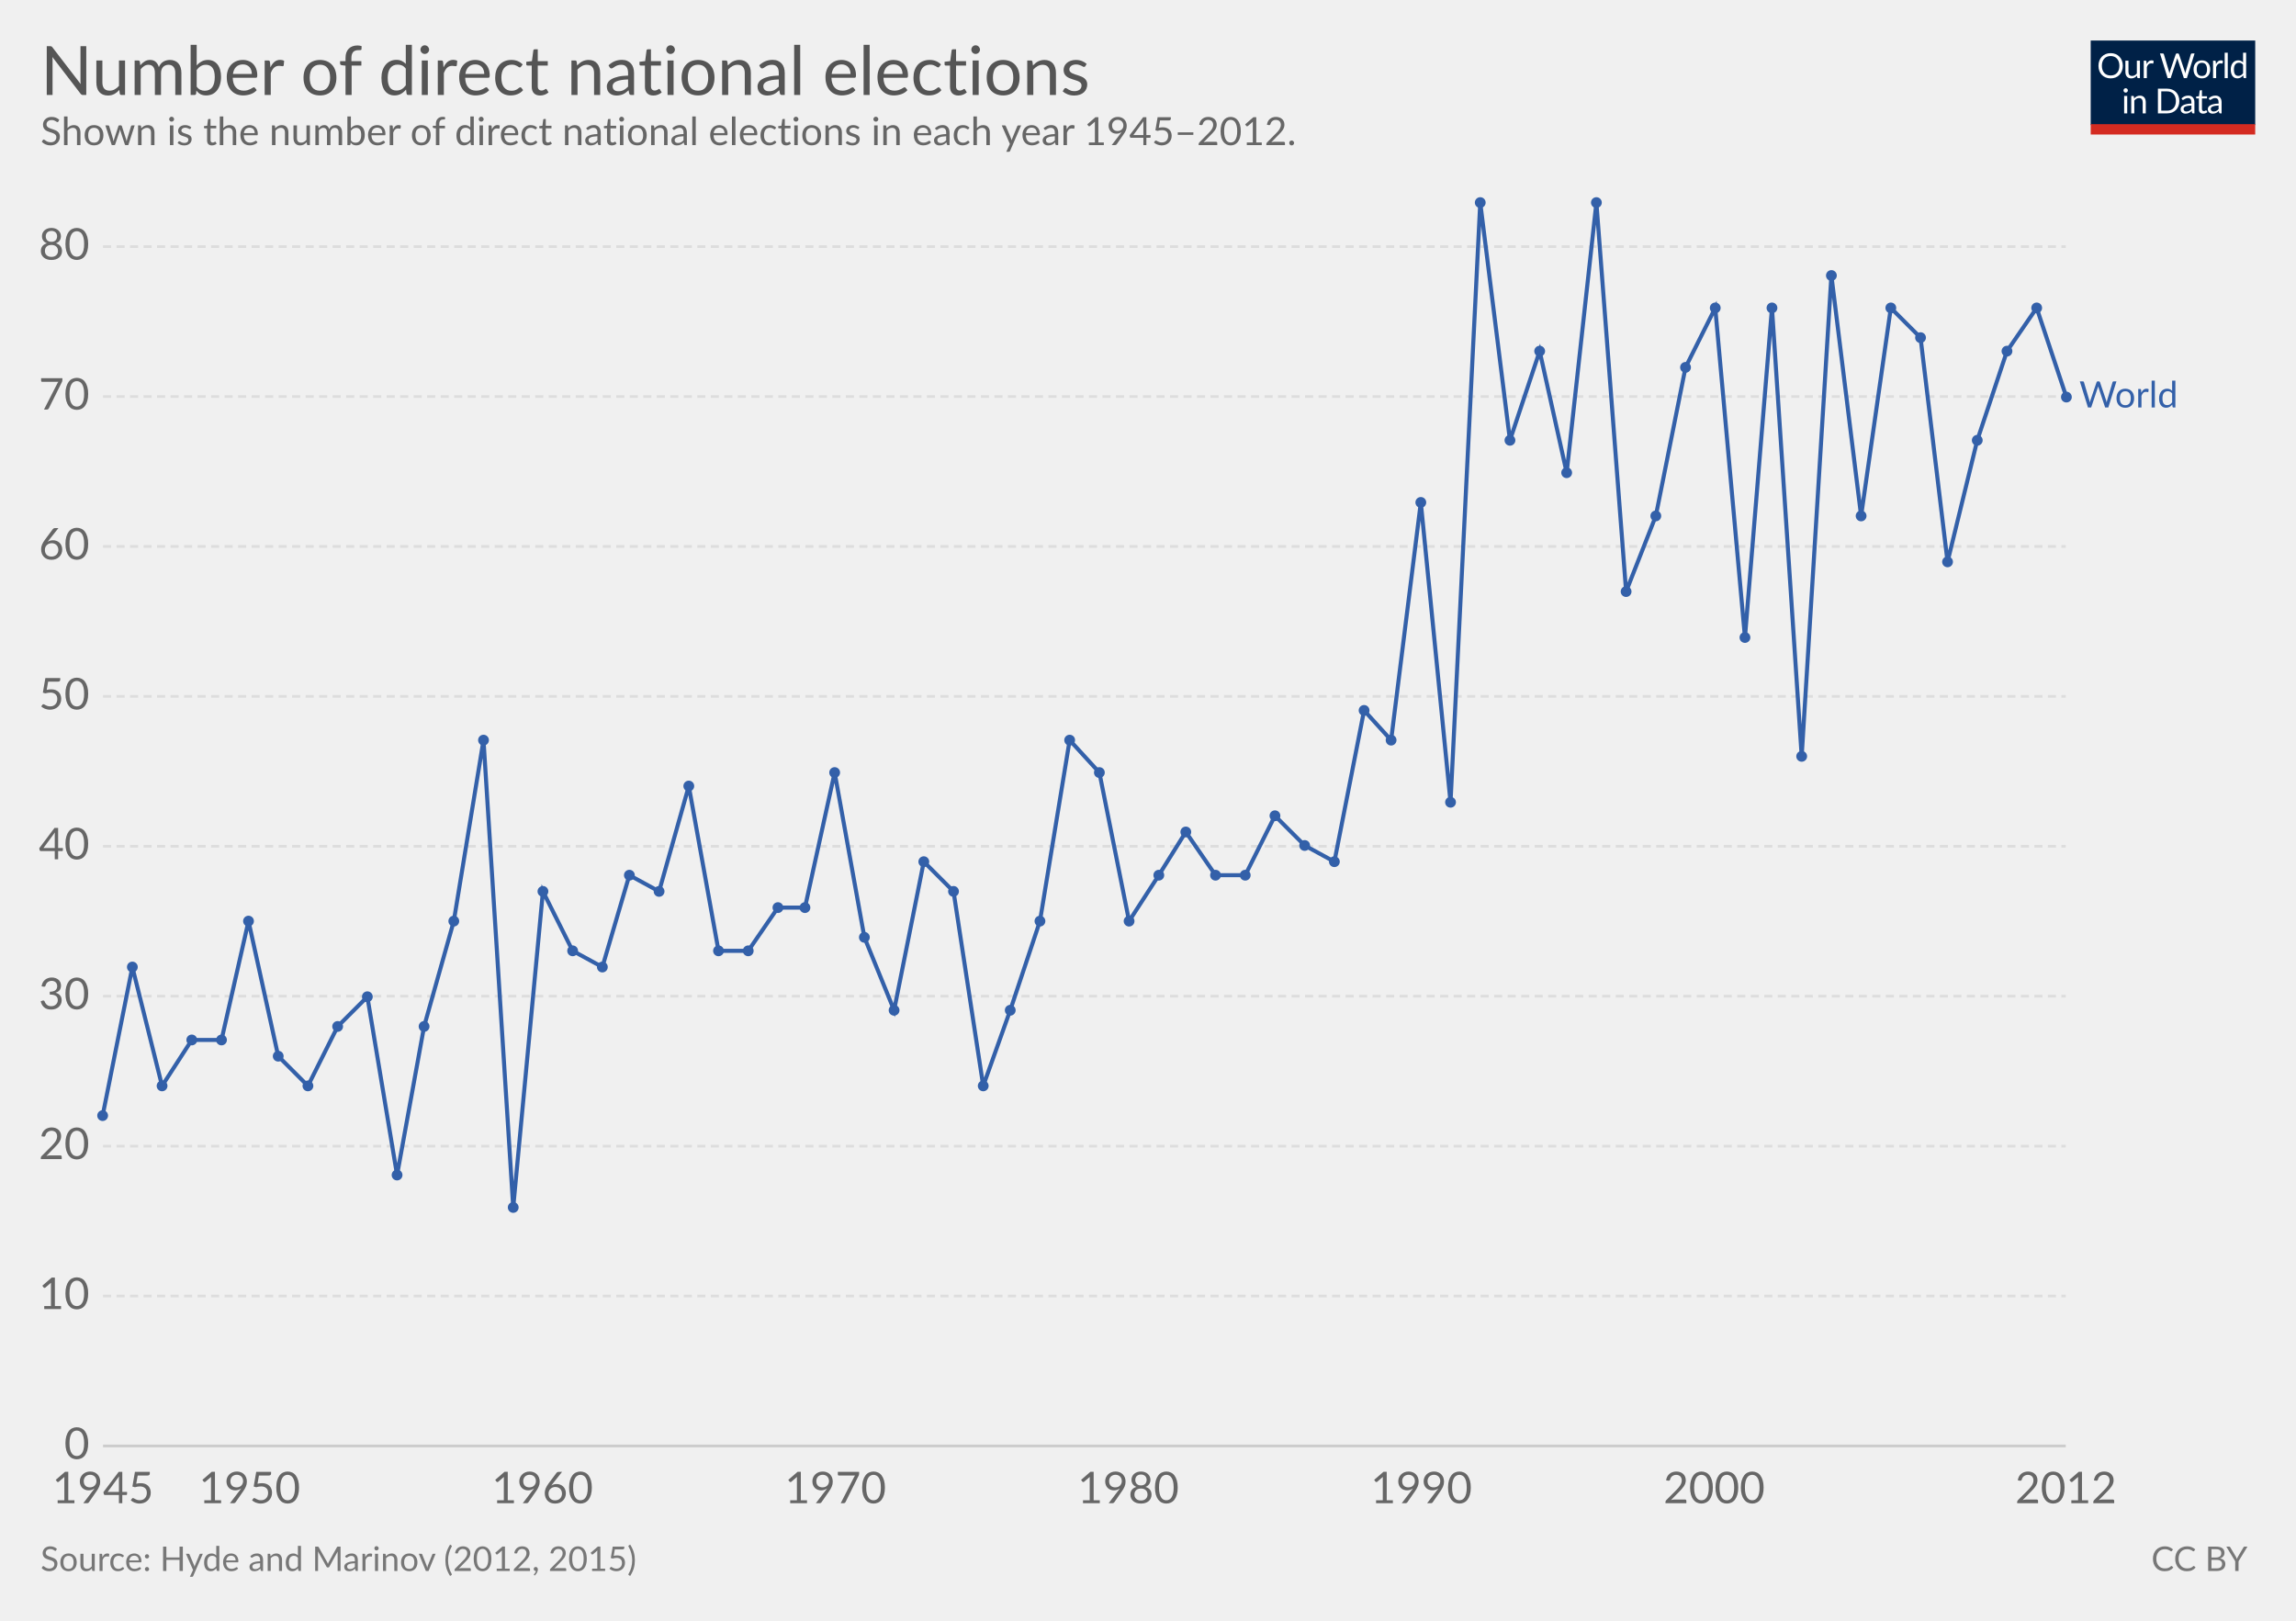
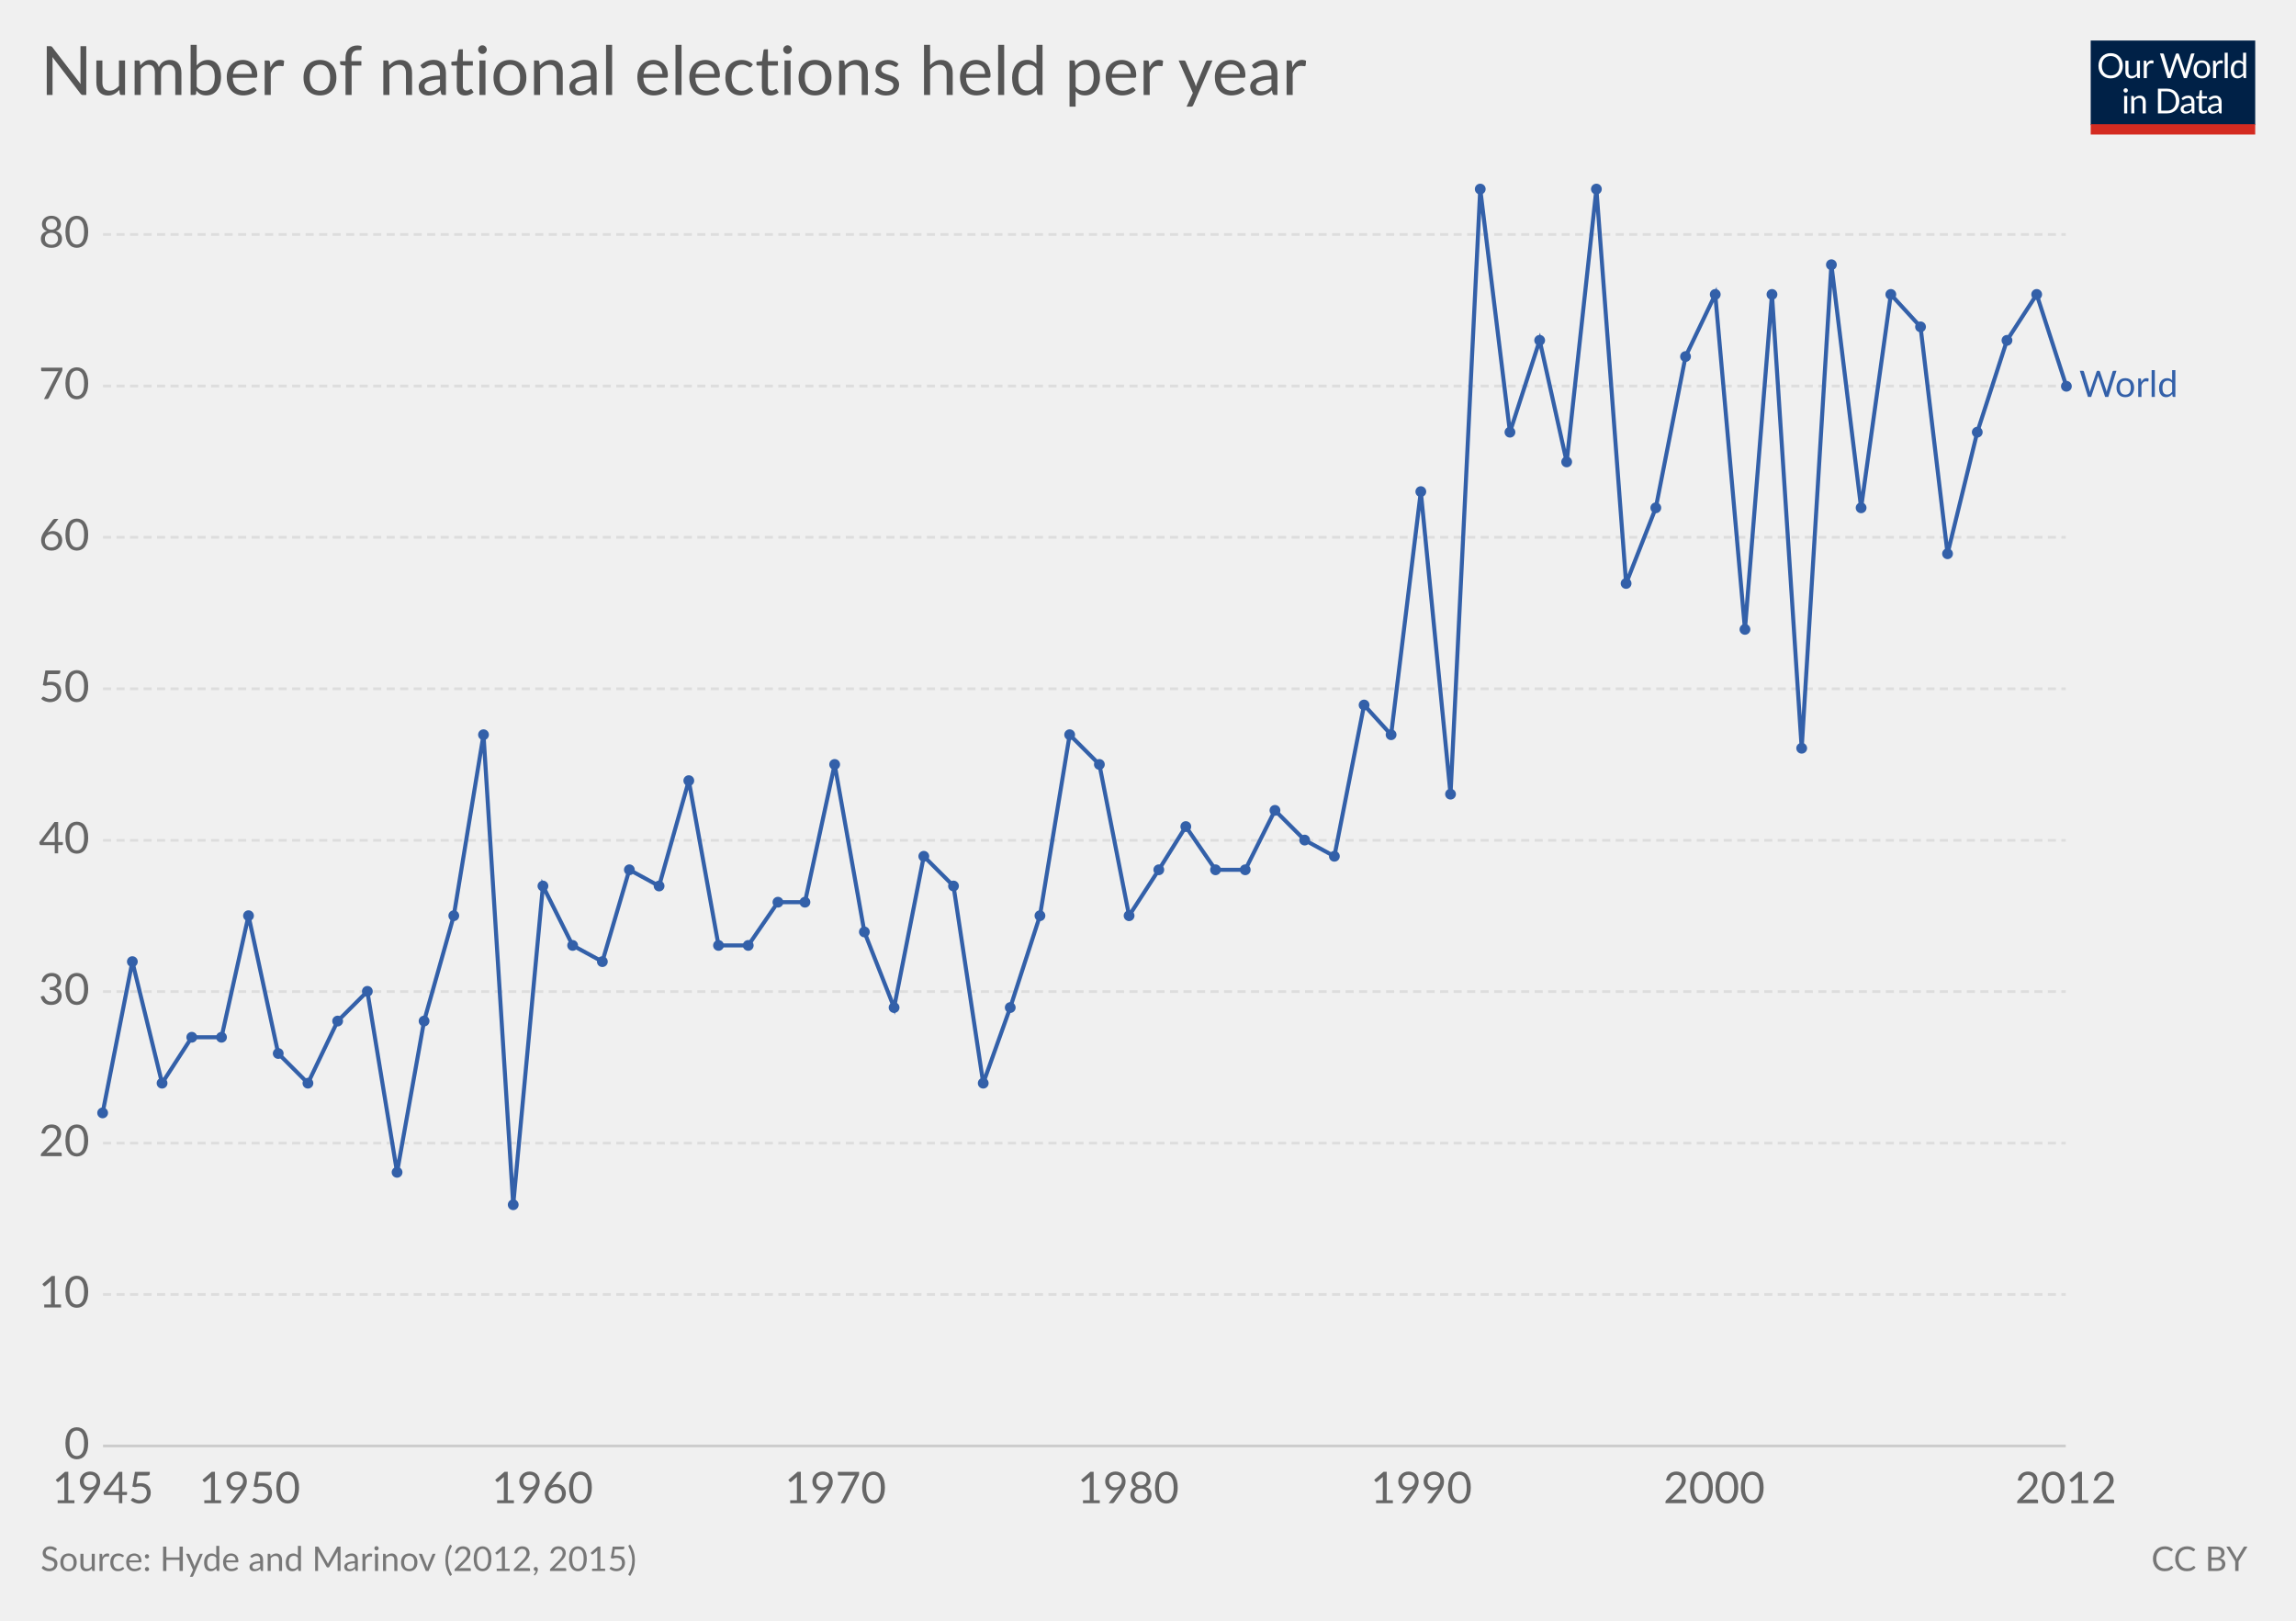
<svg xmlns="http://www.w3.org/2000/svg" version="1.1" style="font-family:Lato, 'Helvetica Neue', Helvetica, Arial, sans-serif;font-size:18px;background-color:white;text-rendering:optimizeLegibility;-webkit-font-smoothing:antialiased" width="850" height="600">
  <g class="HeaderView">
    <g transform="translate(774, 15) scale(0.29)">
      <svg width="210" height="120" viewBox="0 0 210 120" fill="none">
        <g clip-path="url(#clip0)">
          <path d="M0 0H210V107.89H0V0Z" fill="#002147" />
          <path d="M40.979 32.248C40.979 34.609 40.605 36.78 39.857 38.76C39.109 40.725 38.053 42.419 36.689 43.842C35.325 45.265 33.682 46.372 31.761 47.164C29.854 47.941 27.742 48.33 25.425 48.33C23.107 48.33 20.995 47.941 19.089 47.164C17.182 46.372 15.547 45.265 14.183 43.842C12.819 42.419 11.763 40.725 11.015 38.76C10.267 36.78 9.893 34.609 9.893 32.248C9.893 29.887 10.267 27.723 11.015 25.758C11.763 23.778 12.819 22.077 14.183 20.654C15.547 19.217 17.182 18.102 19.089 17.31C20.995 16.518 23.107 16.122 25.425 16.122C27.742 16.122 29.854 16.518 31.761 17.31C33.682 18.102 35.325 19.217 36.689 20.654C38.053 22.077 39.109 23.778 39.857 25.758C40.605 27.723 40.979 29.887 40.979 32.248ZM36.601 32.248C36.601 30.312 36.337 28.574 35.809 27.034C35.281 25.494 34.533 24.196 33.565 23.14C32.597 22.069 31.423 21.248 30.045 20.676C28.666 20.104 27.126 19.818 25.425 19.818C23.738 19.818 22.205 20.104 20.827 20.676C19.448 21.248 18.267 22.069 17.285 23.14C16.317 24.196 15.569 25.494 15.041 27.034C14.513 28.574 14.249 30.312 14.249 32.248C14.249 34.184 14.513 35.922 15.041 37.462C15.569 38.987 16.317 40.285 17.285 41.356C18.267 42.412 19.448 43.226 20.827 43.798C22.205 44.355 23.738 44.634 25.425 44.634C27.126 44.634 28.666 44.355 30.045 43.798C31.423 43.226 32.597 42.412 33.565 41.356C34.533 40.285 35.281 38.987 35.809 37.462C36.337 35.922 36.601 34.184 36.601 32.248ZM62.823 25.714V48H60.491C59.934 48 59.582 47.729 59.435 47.186L59.127 44.788C58.159 45.859 57.074 46.724 55.871 47.384C54.669 48.029 53.29 48.352 51.735 48.352C50.518 48.352 49.44 48.154 48.501 47.758C47.577 47.347 46.8 46.775 46.169 46.042C45.539 45.309 45.062 44.421 44.739 43.38C44.431 42.339 44.277 41.187 44.277 39.926V25.714H48.193V39.926C48.193 41.613 48.575 42.918 49.337 43.842C50.115 44.766 51.295 45.228 52.879 45.228C54.038 45.228 55.116 44.957 56.113 44.414C57.125 43.857 58.057 43.094 58.907 42.126V25.714H62.823ZM71.43 30.18C72.135 28.655 73 27.467 74.027 26.616C75.053 25.751 76.307 25.318 77.789 25.318C78.258 25.318 78.705 25.369 79.131 25.472C79.571 25.575 79.959 25.736 80.297 25.956L80.011 28.882C79.923 29.249 79.703 29.432 79.351 29.432C79.145 29.432 78.845 29.388 78.449 29.3C78.053 29.212 77.605 29.168 77.107 29.168C76.403 29.168 75.772 29.271 75.215 29.476C74.672 29.681 74.181 29.989 73.741 30.4C73.315 30.796 72.927 31.295 72.575 31.896C72.237 32.483 71.929 33.157 71.651 33.92V48H67.713V25.714H69.957C70.382 25.714 70.675 25.795 70.837 25.956C70.998 26.117 71.108 26.396 71.167 26.792L71.43 30.18ZM132.589 16.474L122.755 48H118.927L110.941 23.954C110.867 23.719 110.794 23.47 110.721 23.206C110.662 22.942 110.596 22.663 110.523 22.37C110.449 22.663 110.376 22.942 110.303 23.206C110.23 23.47 110.156 23.719 110.083 23.954L102.053 48H98.225L88.391 16.474H91.933C92.314 16.474 92.629 16.569 92.879 16.76C93.143 16.951 93.311 17.193 93.385 17.486L99.897 39.398C99.999 39.794 100.095 40.219 100.183 40.674C100.285 41.129 100.381 41.613 100.469 42.126C100.571 41.613 100.674 41.129 100.777 40.674C100.894 40.205 101.019 39.779 101.151 39.398L108.565 17.486C108.653 17.237 108.821 17.009 109.071 16.804C109.335 16.584 109.65 16.474 110.017 16.474H111.249C111.63 16.474 111.938 16.569 112.173 16.76C112.407 16.951 112.583 17.193 112.701 17.486L120.093 39.398C120.225 39.779 120.342 40.19 120.445 40.63C120.562 41.07 120.672 41.532 120.775 42.016C120.848 41.532 120.929 41.07 121.017 40.63C121.105 40.19 121.2 39.779 121.303 39.398L127.837 17.486C127.91 17.222 128.072 16.987 128.321 16.782C128.585 16.577 128.9 16.474 129.267 16.474H132.589ZM141.94 25.362C143.568 25.362 145.034 25.633 146.34 26.176C147.645 26.719 148.76 27.489 149.684 28.486C150.608 29.483 151.312 30.693 151.796 32.116C152.294 33.524 152.544 35.101 152.544 36.846C152.544 38.606 152.294 40.19 151.796 41.598C151.312 43.006 150.608 44.209 149.684 45.206C148.76 46.203 147.645 46.973 146.34 47.516C145.034 48.044 143.568 48.308 141.94 48.308C140.297 48.308 138.816 48.044 137.496 47.516C136.19 46.973 135.076 46.203 134.152 45.206C133.228 44.209 132.516 43.006 132.018 41.598C131.534 40.19 131.292 38.606 131.292 36.846C131.292 35.101 131.534 33.524 132.018 32.116C132.516 30.693 133.228 29.483 134.152 28.486C135.076 27.489 136.19 26.719 137.496 26.176C138.816 25.633 140.297 25.362 141.94 25.362ZM141.94 45.25C144.14 45.25 145.782 44.517 146.868 43.05C147.953 41.569 148.496 39.508 148.496 36.868C148.496 34.213 147.953 32.145 146.868 30.664C145.782 29.183 144.14 28.442 141.94 28.442C140.825 28.442 139.85 28.633 139.014 29.014C138.192 29.395 137.503 29.945 136.946 30.664C136.403 31.383 135.992 32.27 135.714 33.326C135.45 34.367 135.318 35.548 135.318 36.868C135.318 39.508 135.86 41.569 136.946 43.05C138.046 44.517 139.71 45.25 141.94 45.25ZM159.908 30.18C160.612 28.655 161.478 27.467 162.504 26.616C163.531 25.751 164.785 25.318 166.266 25.318C166.736 25.318 167.183 25.369 167.608 25.472C168.048 25.575 168.437 25.736 168.774 25.956L168.488 28.882C168.4 29.249 168.18 29.432 167.828 29.432C167.623 29.432 167.322 29.388 166.926 29.3C166.53 29.212 166.083 29.168 165.584 29.168C164.88 29.168 164.25 29.271 163.692 29.476C163.15 29.681 162.658 29.989 162.218 30.4C161.793 30.796 161.404 31.295 161.052 31.896C160.715 32.483 160.407 33.157 160.128 33.92V48H156.19V25.714H158.434C158.86 25.714 159.153 25.795 159.314 25.956C159.476 26.117 159.586 26.396 159.644 26.792L159.908 30.18ZM174.946 15.594V48H171.03V15.594H174.946ZM194.496 31.016C193.763 30.033 192.971 29.351 192.12 28.97C191.269 28.574 190.316 28.376 189.26 28.376C187.192 28.376 185.601 29.117 184.486 30.598C183.371 32.079 182.814 34.191 182.814 36.934C182.814 38.386 182.939 39.633 183.188 40.674C183.437 41.701 183.804 42.551 184.288 43.226C184.772 43.886 185.366 44.37 186.07 44.678C186.774 44.986 187.573 45.14 188.468 45.14C189.759 45.14 190.881 44.847 191.834 44.26C192.802 43.673 193.689 42.845 194.496 41.774V31.016ZM198.412 15.594V48H196.08C195.523 48 195.171 47.729 195.024 47.186L194.672 44.48C193.719 45.624 192.633 46.548 191.416 47.252C190.199 47.956 188.791 48.308 187.192 48.308C185.916 48.308 184.757 48.066 183.716 47.582C182.675 47.083 181.787 46.357 181.054 45.404C180.321 44.451 179.756 43.263 179.36 41.84C178.964 40.417 178.766 38.782 178.766 36.934C178.766 35.291 178.986 33.766 179.426 32.358C179.866 30.935 180.497 29.703 181.318 28.662C182.139 27.621 183.144 26.807 184.332 26.22C185.535 25.619 186.884 25.318 188.38 25.318C189.744 25.318 190.91 25.553 191.878 26.022C192.861 26.477 193.733 27.115 194.496 27.936V15.594H198.412ZM46.614 70.714V93H42.698V70.714H46.614ZM47.45 63.718C47.45 64.099 47.369 64.459 47.208 64.796C47.061 65.119 46.856 65.412 46.592 65.676C46.343 65.925 46.042 66.123 45.69 66.27C45.352 66.417 44.993 66.49 44.612 66.49C44.23 66.49 43.871 66.417 43.534 66.27C43.211 66.123 42.925 65.925 42.676 65.676C42.426 65.412 42.228 65.119 42.082 64.796C41.935 64.459 41.862 64.099 41.862 63.718C41.862 63.337 41.935 62.977 42.082 62.64C42.228 62.288 42.426 61.987 42.676 61.738C42.925 61.474 43.211 61.269 43.534 61.122C43.871 60.975 44.23 60.902 44.612 60.902C44.993 60.902 45.352 60.975 45.69 61.122C46.042 61.269 46.343 61.474 46.592 61.738C46.856 61.987 47.061 62.288 47.208 62.64C47.369 62.977 47.45 63.337 47.45 63.718ZM55.424 73.948C55.908 73.405 56.422 72.914 56.964 72.474C57.507 72.034 58.079 71.66 58.68 71.352C59.296 71.029 59.941 70.787 60.616 70.626C61.306 70.45 62.046 70.362 62.838 70.362C64.055 70.362 65.126 70.567 66.05 70.978C66.989 71.374 67.766 71.946 68.382 72.694C69.013 73.427 69.49 74.315 69.812 75.356C70.135 76.397 70.296 77.549 70.296 78.81V93H66.358V78.81C66.358 77.123 65.969 75.818 65.192 74.894C64.43 73.955 63.264 73.486 61.694 73.486C60.535 73.486 59.45 73.765 58.438 74.322C57.441 74.879 56.517 75.635 55.666 76.588V93H51.728V70.714H54.082C54.639 70.714 54.984 70.985 55.116 71.528L55.424 73.948ZM113.129 77.248C113.129 79.609 112.755 81.758 112.007 83.694C111.259 85.63 110.203 87.287 108.839 88.666C107.475 90.045 105.832 91.115 103.911 91.878C102.004 92.626 99.892 93 97.575 93H85.805V61.474H97.575C99.892 61.474 102.004 61.855 103.911 62.618C105.832 63.366 107.475 64.437 108.839 65.83C110.203 67.209 111.259 68.866 112.007 70.802C112.755 72.738 113.129 74.887 113.129 77.248ZM108.751 77.248C108.751 75.312 108.487 73.581 107.959 72.056C107.431 70.531 106.683 69.24 105.715 68.184C104.747 67.128 103.574 66.321 102.195 65.764C100.816 65.207 99.276 64.928 97.575 64.928H90.073V89.546H97.575C99.276 89.546 100.816 89.267 102.195 88.71C103.574 88.153 104.747 87.353 105.715 86.312C106.683 85.256 107.431 83.965 107.959 82.44C108.487 80.915 108.751 79.184 108.751 77.248ZM128.553 82.968C126.749 83.027 125.209 83.173 123.933 83.408C122.672 83.628 121.638 83.921 120.831 84.288C120.039 84.655 119.46 85.087 119.093 85.586C118.741 86.085 118.565 86.642 118.565 87.258C118.565 87.845 118.661 88.351 118.851 88.776C119.042 89.201 119.299 89.553 119.621 89.832C119.959 90.096 120.347 90.294 120.787 90.426C121.242 90.543 121.726 90.602 122.239 90.602C122.929 90.602 123.559 90.536 124.131 90.404C124.703 90.257 125.239 90.052 125.737 89.788C126.251 89.524 126.735 89.209 127.189 88.842C127.659 88.475 128.113 88.057 128.553 87.588V82.968ZM115.903 73.86C117.135 72.672 118.463 71.785 119.885 71.198C121.308 70.611 122.885 70.318 124.615 70.318C125.862 70.318 126.969 70.523 127.937 70.934C128.905 71.345 129.719 71.917 130.379 72.65C131.039 73.383 131.538 74.271 131.875 75.312C132.213 76.353 132.381 77.497 132.381 78.744V93H130.643C130.262 93 129.969 92.941 129.763 92.824C129.558 92.692 129.397 92.443 129.279 92.076L128.839 89.964C128.253 90.507 127.681 90.991 127.123 91.416C126.566 91.827 125.979 92.179 125.363 92.472C124.747 92.751 124.087 92.963 123.383 93.11C122.694 93.271 121.924 93.352 121.073 93.352C120.208 93.352 119.394 93.235 118.631 93C117.869 92.751 117.201 92.384 116.629 91.9C116.072 91.416 115.625 90.807 115.287 90.074C114.965 89.326 114.803 88.446 114.803 87.434C114.803 86.554 115.045 85.711 115.529 84.904C116.013 84.083 116.798 83.357 117.883 82.726C118.969 82.095 120.384 81.582 122.129 81.186C123.875 80.775 126.016 80.541 128.553 80.482V78.744C128.553 77.013 128.179 75.708 127.431 74.828C126.683 73.933 125.591 73.486 124.153 73.486C123.185 73.486 122.371 73.611 121.711 73.86C121.066 74.095 120.501 74.366 120.017 74.674C119.548 74.967 119.137 75.239 118.785 75.488C118.448 75.723 118.111 75.84 117.773 75.84C117.509 75.84 117.282 75.774 117.091 75.642C116.901 75.495 116.739 75.319 116.607 75.114L115.903 73.86ZM143.568 93.352C141.808 93.352 140.451 92.861 139.498 91.878C138.559 90.895 138.09 89.48 138.09 87.632V73.992H135.406C135.171 73.992 134.973 73.926 134.812 73.794C134.65 73.647 134.57 73.427 134.57 73.134V71.572L138.222 71.11L139.124 64.224C139.168 64.004 139.263 63.828 139.41 63.696C139.571 63.549 139.776 63.476 140.026 63.476H142.006V71.154H148.452V73.992H142.006V87.368C142.006 88.307 142.233 89.003 142.688 89.458C143.142 89.913 143.729 90.14 144.448 90.14C144.858 90.14 145.21 90.089 145.504 89.986C145.812 89.869 146.076 89.744 146.296 89.612C146.516 89.48 146.699 89.363 146.846 89.26C147.007 89.143 147.146 89.084 147.264 89.084C147.469 89.084 147.652 89.209 147.814 89.458L148.958 91.328C148.283 91.959 147.469 92.457 146.516 92.824C145.562 93.176 144.58 93.352 143.568 93.352ZM163.253 82.968C161.449 83.027 159.909 83.173 158.633 83.408C157.372 83.628 156.338 83.921 155.531 84.288C154.739 84.655 154.16 85.087 153.793 85.586C153.441 86.085 153.265 86.642 153.265 87.258C153.265 87.845 153.36 88.351 153.551 88.776C153.742 89.201 153.998 89.553 154.321 89.832C154.658 90.096 155.047 90.294 155.487 90.426C155.942 90.543 156.426 90.602 156.939 90.602C157.628 90.602 158.259 90.536 158.831 90.404C159.403 90.257 159.938 90.052 160.437 89.788C160.95 89.524 161.434 89.209 161.889 88.842C162.358 88.475 162.813 88.057 163.253 87.588V82.968ZM150.603 73.86C151.835 72.672 153.162 71.785 154.585 71.198C156.008 70.611 157.584 70.318 159.315 70.318C160.562 70.318 161.669 70.523 162.637 70.934C163.605 71.345 164.419 71.917 165.079 72.65C165.739 73.383 166.238 74.271 166.575 75.312C166.912 76.353 167.081 77.497 167.081 78.744V93H165.343C164.962 93 164.668 92.941 164.463 92.824C164.258 92.692 164.096 92.443 163.979 92.076L163.539 89.964C162.952 90.507 162.38 90.991 161.823 91.416C161.266 91.827 160.679 92.179 160.063 92.472C159.447 92.751 158.787 92.963 158.083 93.11C157.394 93.271 156.624 93.352 155.773 93.352C154.908 93.352 154.094 93.235 153.331 93C152.568 92.751 151.901 92.384 151.329 91.9C150.772 91.416 150.324 90.807 149.987 90.074C149.664 89.326 149.503 88.446 149.503 87.434C149.503 86.554 149.745 85.711 150.229 84.904C150.713 84.083 151.498 83.357 152.583 82.726C153.668 82.095 155.084 81.582 156.829 81.186C158.574 80.775 160.716 80.541 163.253 80.482V78.744C163.253 77.013 162.879 75.708 162.131 74.828C161.383 73.933 160.29 73.486 158.853 73.486C157.885 73.486 157.071 73.611 156.411 73.86C155.766 74.095 155.201 74.366 154.717 74.674C154.248 74.967 153.837 75.239 153.485 75.488C153.148 75.723 152.81 75.84 152.473 75.84C152.209 75.84 151.982 75.774 151.791 75.642C151.6 75.495 151.439 75.319 151.307 75.114L150.603 73.86Z" fill="white" />
          <rect y="106.789" width="210" height="13.211" fill="#D42B21" />
        </g>
        <defs>
          <clipPath id="clip0">
            <rect width="210" height="120" fill="white" />
          </clipPath>
        </defs>
      </svg>
    </g>
    <a href="https://ourworldindata.org/grapher/number-of-direct-national-elections" target="_blank">
      <text font-size="25.20" x="15.0" y="35.2" fill="#555">
-         <tspan x="15" y="35.16">Number of direct national elections</tspan>
+         <tspan x="15" y="35.16">Number of national elections held per year</tspan>
      </text>
    </a>
-     <text font-size="14.40" x="15.0" y="53.7" fill="#666">
-       <tspan x="15" y="53.72">Shown is the number of direct national elections in each year 1945–2012.</tspan>
-     </text>
  </g>
  <g class="LineChart">
    <defs>
      <clipPath id="boundsClip-9">
-         <rect x="28.144" y="0" width="830" height="963.8" />
+         <rect x="28.144" y="0" width="830" height="973" />
      </clipPath>
    </defs>
    <g class="AxisBoxView">
      <g class="HorizontalAxis">
        <text x="38.1" y="556.5" fill="#666" text-anchor="middle" font-size="16.2">1945</text>
        <text x="92.4" y="556.5" fill="#666" text-anchor="middle" font-size="16.2">1950</text>
        <text x="200.8" y="556.5" fill="#666" text-anchor="middle" font-size="16.2">1960</text>
        <text x="309.3" y="556.5" fill="#666" text-anchor="middle" font-size="16.2">1970</text>
        <text x="417.7" y="556.5" fill="#666" text-anchor="middle" font-size="16.2">1980</text>
        <text x="526.2" y="556.5" fill="#666" text-anchor="middle" font-size="16.2">1990</text>
        <text x="634.6" y="556.5" fill="#666" text-anchor="middle" font-size="16.2">2000</text>
        <text x="764.8" y="556.5" fill="#666" text-anchor="middle" font-size="16.2">2012</text>
      </g>
      <g class="VerticalAxis">
        <text x="33.14" y="535.3" fill="#666" dominant-baseline="middle" text-anchor="end" font-size="16.2">0</text>
-         <text x="33.14" y="479.8" fill="#666" dominant-baseline="middle" text-anchor="end" font-size="16.2">10</text>
-         <text x="33.14" y="424.3" fill="#666" dominant-baseline="middle" text-anchor="end" font-size="16.2">20</text>
-         <text x="33.14" y="368.8" fill="#666" dominant-baseline="middle" text-anchor="end" font-size="16.2">30</text>
-         <text x="33.14" y="313.3" fill="#666" dominant-baseline="middle" text-anchor="end" font-size="16.2">40</text>
-         <text x="33.14" y="257.8" fill="#666" dominant-baseline="middle" text-anchor="end" font-size="16.2">50</text>
-         <text x="33.14" y="202.3" fill="#666" dominant-baseline="middle" text-anchor="end" font-size="16.2">60</text>
-         <text x="33.14" y="146.8" fill="#666" dominant-baseline="middle" text-anchor="end" font-size="16.2">70</text>
-         <text x="33.14" y="91.3" fill="#666" dominant-baseline="middle" text-anchor="end" font-size="16.2">80</text>
+         <text x="33.14" y="479.2" fill="#666" dominant-baseline="middle" text-anchor="end" font-size="16.2">10</text>
+         <text x="33.14" y="423.2" fill="#666" dominant-baseline="middle" text-anchor="end" font-size="16.2">20</text>
+         <text x="33.14" y="367.1" fill="#666" dominant-baseline="middle" text-anchor="end" font-size="16.2">30</text>
+         <text x="33.14" y="311.1" fill="#666" dominant-baseline="middle" text-anchor="end" font-size="16.2">40</text>
+         <text x="33.14" y="255" fill="#666" dominant-baseline="middle" text-anchor="end" font-size="16.2">50</text>
+         <text x="33.14" y="198.9" fill="#666" dominant-baseline="middle" text-anchor="end" font-size="16.2">60</text>
+         <text x="33.14" y="142.9" fill="#666" dominant-baseline="middle" text-anchor="end" font-size="16.2">70</text>
+         <text x="33.14" y="86.8" fill="#666" dominant-baseline="middle" text-anchor="end" font-size="16.2">80</text>
      </g>
      <g class="AxisGridLines">
        <line x1="38.14" y1="535.3" x2="764.76" y2="535.3" stroke="#ccc" />
-         <line x1="38.14" y1="479.8" x2="764.76" y2="479.8" stroke="#ddd" stroke-dasharray="3,2" />
-         <line x1="38.14" y1="424.3" x2="764.76" y2="424.3" stroke="#ddd" stroke-dasharray="3,2" />
-         <line x1="38.14" y1="368.8" x2="764.76" y2="368.8" stroke="#ddd" stroke-dasharray="3,2" />
-         <line x1="38.14" y1="313.3" x2="764.76" y2="313.3" stroke="#ddd" stroke-dasharray="3,2" />
-         <line x1="38.14" y1="257.8" x2="764.76" y2="257.8" stroke="#ddd" stroke-dasharray="3,2" />
-         <line x1="38.14" y1="202.3" x2="764.76" y2="202.3" stroke="#ddd" stroke-dasharray="3,2" />
-         <line x1="38.14" y1="146.8" x2="764.76" y2="146.8" stroke="#ddd" stroke-dasharray="3,2" />
-         <line x1="38.14" y1="91.3" x2="764.76" y2="91.3" stroke="#ddd" stroke-dasharray="3,2" />
+         <line x1="38.14" y1="479.2" x2="764.76" y2="479.2" stroke="#ddd" stroke-dasharray="3,2" />
+         <line x1="38.14" y1="423.2" x2="764.76" y2="423.2" stroke="#ddd" stroke-dasharray="3,2" />
+         <line x1="38.14" y1="367.1" x2="764.76" y2="367.1" stroke="#ddd" stroke-dasharray="3,2" />
+         <line x1="38.14" y1="311.1" x2="764.76" y2="311.1" stroke="#ddd" stroke-dasharray="3,2" />
+         <line x1="38.14" y1="255" x2="764.76" y2="255" stroke="#ddd" stroke-dasharray="3,2" />
+         <line x1="38.14" y1="198.9" x2="764.76" y2="198.9" stroke="#ddd" stroke-dasharray="3,2" />
+         <line x1="38.14" y1="142.9" x2="764.76" y2="142.9" stroke="#ddd" stroke-dasharray="3,2" />
+         <line x1="38.14" y1="86.8" x2="764.76" y2="86.8" stroke="#ddd" stroke-dasharray="3,2" />
      </g>
    </g>
    <g clip-path="url(#boundsClip-9)">
      <g class="HeightedLegend clickable">
        <g class="legendMark">
-           <rect x="764.765" y="140.05" width="70.235" height="13.5" fill="#fff" opacity="0" />
-           <text font-size="13.50" x="769.8" y="150.9" fill="#3360a9">
-             <tspan x="769.765" y="150.85">World</tspan>
+           <rect x="764.765" y="136.15" width="70.235" height="13.5" fill="#fff" opacity="0" />
+           <text font-size="13.50" x="769.8" y="147.0" fill="#3360a9">
+             <tspan x="769.765" y="146.95">World</tspan>
          </text>
        </g>
      </g>
      <g class="Lines">
-         <rect x="38" y="75" width="727" height="461" fill="rgba(255,255,255,0)" opacity="0" />
+         <rect x="38" y="70" width="727" height="465" fill="rgba(255,255,255,0)" opacity="0" />
        <g class="key-World_0">
-           <path stroke="#3360a9" stroke-linecap="round" d="M38 413L49 358L60 402L71 385L82 385L92 341L103 391L114 402L125 380L136 369L147 435L157 380L168 341L179 274L190 447L201 330L212 352L223 358L233 324L244 330L255 291L266 352L277 352L288 336L298 336L309 286L320 347L331 374L342 319L353 330L364 402L374 374L385 341L396 274L407 286L418 341L429 324L439 308L450 324L461 324L472 302L483 313L494 319L505 263L515 274L526 186L537 297L548 75L559 163L570 130L580 175L591 75L602 219L613 191L624 136L635 114L646 236L656 114L667 280L678 102L689 191L700 114L711 125L721 208L732 163L743 130L754 114L765 147" fill="none" stroke-width="1.5" />
+           <path stroke="#3360a9" stroke-linecap="round" d="M38 412L49 356L60 401L71 384L82 384L92 339L103 390L114 401L125 378L136 367L147 434L157 378L168 339L179 272L190 446L201 328L212 350L223 356L233 322L244 328L255 289L266 350L277 350L288 334L298 334L309 283L320 345L331 373L342 317L353 328L364 401L374 373L385 339L396 272L407 283L418 339L429 322L439 306L450 322L461 322L472 300L483 311L494 317L505 261L515 272L526 182L537 294L548 70L559 160L570 126L580 171L591 70L602 216L613 188L624 132L635 109L646 233L656 109L667 277L678 98L689 188L700 109L711 121L721 205L732 160L743 126L754 109L765 143" fill="none" stroke-width="1.5" />
          <g fill="#3360a9">
-             <circle cx="38" cy="413" r="2" />
-             <circle cx="49" cy="358" r="2" />
-             <circle cx="60" cy="402" r="2" />
-             <circle cx="71" cy="385" r="2" />
-             <circle cx="82" cy="385" r="2" />
-             <circle cx="92" cy="341" r="2" />
-             <circle cx="103" cy="391" r="2" />
-             <circle cx="114" cy="402" r="2" />
-             <circle cx="125" cy="380" r="2" />
-             <circle cx="136" cy="369" r="2" />
-             <circle cx="147" cy="435" r="2" />
-             <circle cx="157" cy="380" r="2" />
-             <circle cx="168" cy="341" r="2" />
-             <circle cx="179" cy="274" r="2" />
-             <circle cx="190" cy="447" r="2" />
-             <circle cx="201" cy="330" r="2" />
-             <circle cx="212" cy="352" r="2" />
-             <circle cx="223" cy="358" r="2" />
-             <circle cx="233" cy="324" r="2" />
-             <circle cx="244" cy="330" r="2" />
-             <circle cx="255" cy="291" r="2" />
-             <circle cx="266" cy="352" r="2" />
-             <circle cx="277" cy="352" r="2" />
-             <circle cx="288" cy="336" r="2" />
-             <circle cx="298" cy="336" r="2" />
-             <circle cx="309" cy="286" r="2" />
-             <circle cx="320" cy="347" r="2" />
-             <circle cx="331" cy="374" r="2" />
-             <circle cx="342" cy="319" r="2" />
-             <circle cx="353" cy="330" r="2" />
-             <circle cx="364" cy="402" r="2" />
-             <circle cx="374" cy="374" r="2" />
-             <circle cx="385" cy="341" r="2" />
-             <circle cx="396" cy="274" r="2" />
-             <circle cx="407" cy="286" r="2" />
-             <circle cx="418" cy="341" r="2" />
-             <circle cx="429" cy="324" r="2" />
-             <circle cx="439" cy="308" r="2" />
-             <circle cx="450" cy="324" r="2" />
-             <circle cx="461" cy="324" r="2" />
-             <circle cx="472" cy="302" r="2" />
-             <circle cx="483" cy="313" r="2" />
-             <circle cx="494" cy="319" r="2" />
-             <circle cx="505" cy="263" r="2" />
-             <circle cx="515" cy="274" r="2" />
-             <circle cx="526" cy="186" r="2" />
-             <circle cx="537" cy="297" r="2" />
-             <circle cx="548" cy="75" r="2" />
-             <circle cx="559" cy="163" r="2" />
-             <circle cx="570" cy="130" r="2" />
-             <circle cx="580" cy="175" r="2" />
-             <circle cx="591" cy="75" r="2" />
-             <circle cx="602" cy="219" r="2" />
-             <circle cx="613" cy="191" r="2" />
-             <circle cx="624" cy="136" r="2" />
-             <circle cx="635" cy="114" r="2" />
-             <circle cx="646" cy="236" r="2" />
-             <circle cx="656" cy="114" r="2" />
-             <circle cx="667" cy="280" r="2" />
-             <circle cx="678" cy="102" r="2" />
-             <circle cx="689" cy="191" r="2" />
-             <circle cx="700" cy="114" r="2" />
-             <circle cx="711" cy="125" r="2" />
-             <circle cx="721" cy="208" r="2" />
-             <circle cx="732" cy="163" r="2" />
-             <circle cx="743" cy="130" r="2" />
-             <circle cx="754" cy="114" r="2" />
-             <circle cx="765" cy="147" r="2" />
+             <circle cx="38" cy="412" r="2" />
+             <circle cx="49" cy="356" r="2" />
+             <circle cx="60" cy="401" r="2" />
+             <circle cx="71" cy="384" r="2" />
+             <circle cx="82" cy="384" r="2" />
+             <circle cx="92" cy="339" r="2" />
+             <circle cx="103" cy="390" r="2" />
+             <circle cx="114" cy="401" r="2" />
+             <circle cx="125" cy="378" r="2" />
+             <circle cx="136" cy="367" r="2" />
+             <circle cx="147" cy="434" r="2" />
+             <circle cx="157" cy="378" r="2" />
+             <circle cx="168" cy="339" r="2" />
+             <circle cx="179" cy="272" r="2" />
+             <circle cx="190" cy="446" r="2" />
+             <circle cx="201" cy="328" r="2" />
+             <circle cx="212" cy="350" r="2" />
+             <circle cx="223" cy="356" r="2" />
+             <circle cx="233" cy="322" r="2" />
+             <circle cx="244" cy="328" r="2" />
+             <circle cx="255" cy="289" r="2" />
+             <circle cx="266" cy="350" r="2" />
+             <circle cx="277" cy="350" r="2" />
+             <circle cx="288" cy="334" r="2" />
+             <circle cx="298" cy="334" r="2" />
+             <circle cx="309" cy="283" r="2" />
+             <circle cx="320" cy="345" r="2" />
+             <circle cx="331" cy="373" r="2" />
+             <circle cx="342" cy="317" r="2" />
+             <circle cx="353" cy="328" r="2" />
+             <circle cx="364" cy="401" r="2" />
+             <circle cx="374" cy="373" r="2" />
+             <circle cx="385" cy="339" r="2" />
+             <circle cx="396" cy="272" r="2" />
+             <circle cx="407" cy="283" r="2" />
+             <circle cx="418" cy="339" r="2" />
+             <circle cx="429" cy="322" r="2" />
+             <circle cx="439" cy="306" r="2" />
+             <circle cx="450" cy="322" r="2" />
+             <circle cx="461" cy="322" r="2" />
+             <circle cx="472" cy="300" r="2" />
+             <circle cx="483" cy="311" r="2" />
+             <circle cx="494" cy="317" r="2" />
+             <circle cx="505" cy="261" r="2" />
+             <circle cx="515" cy="272" r="2" />
+             <circle cx="526" cy="182" r="2" />
+             <circle cx="537" cy="294" r="2" />
+             <circle cx="548" cy="70" r="2" />
+             <circle cx="559" cy="160" r="2" />
+             <circle cx="570" cy="126" r="2" />
+             <circle cx="580" cy="171" r="2" />
+             <circle cx="591" cy="70" r="2" />
+             <circle cx="602" cy="216" r="2" />
+             <circle cx="613" cy="188" r="2" />
+             <circle cx="624" cy="132" r="2" />
+             <circle cx="635" cy="109" r="2" />
+             <circle cx="646" cy="233" r="2" />
+             <circle cx="656" cy="109" r="2" />
+             <circle cx="667" cy="277" r="2" />
+             <circle cx="678" cy="98" r="2" />
+             <circle cx="689" cy="188" r="2" />
+             <circle cx="700" cy="109" r="2" />
+             <circle cx="711" cy="121" r="2" />
+             <circle cx="721" cy="205" r="2" />
+             <circle cx="732" cy="160" r="2" />
+             <circle cx="743" cy="126" r="2" />
+             <circle cx="754" cy="109" r="2" />
+             <circle cx="765" cy="143" r="2" />
          </g>
        </g>
      </g>
    </g>
  </g>
  <g class="SourcesFooter" style="fill:#777">
    <g class="clickable" style="fill:#777">
      <text font-size="12.60" x="15.0" y="581.6">
        <tspan x="15" y="581.58">Source: Hyde and Marinov (2012, 2015)</tspan>
      </text>
    </g>
    <text font-size="12.60" x="796.4" y="581.6">
      <tspan x="796.444" y="581.58">
        <a style="fill: #777;" class="cclogo" href="http://creativecommons.org/licenses/by/4.0/deed.en_US" target="_blank">CC BY</a>
      </tspan>
    </text>
  </g>
</svg>
